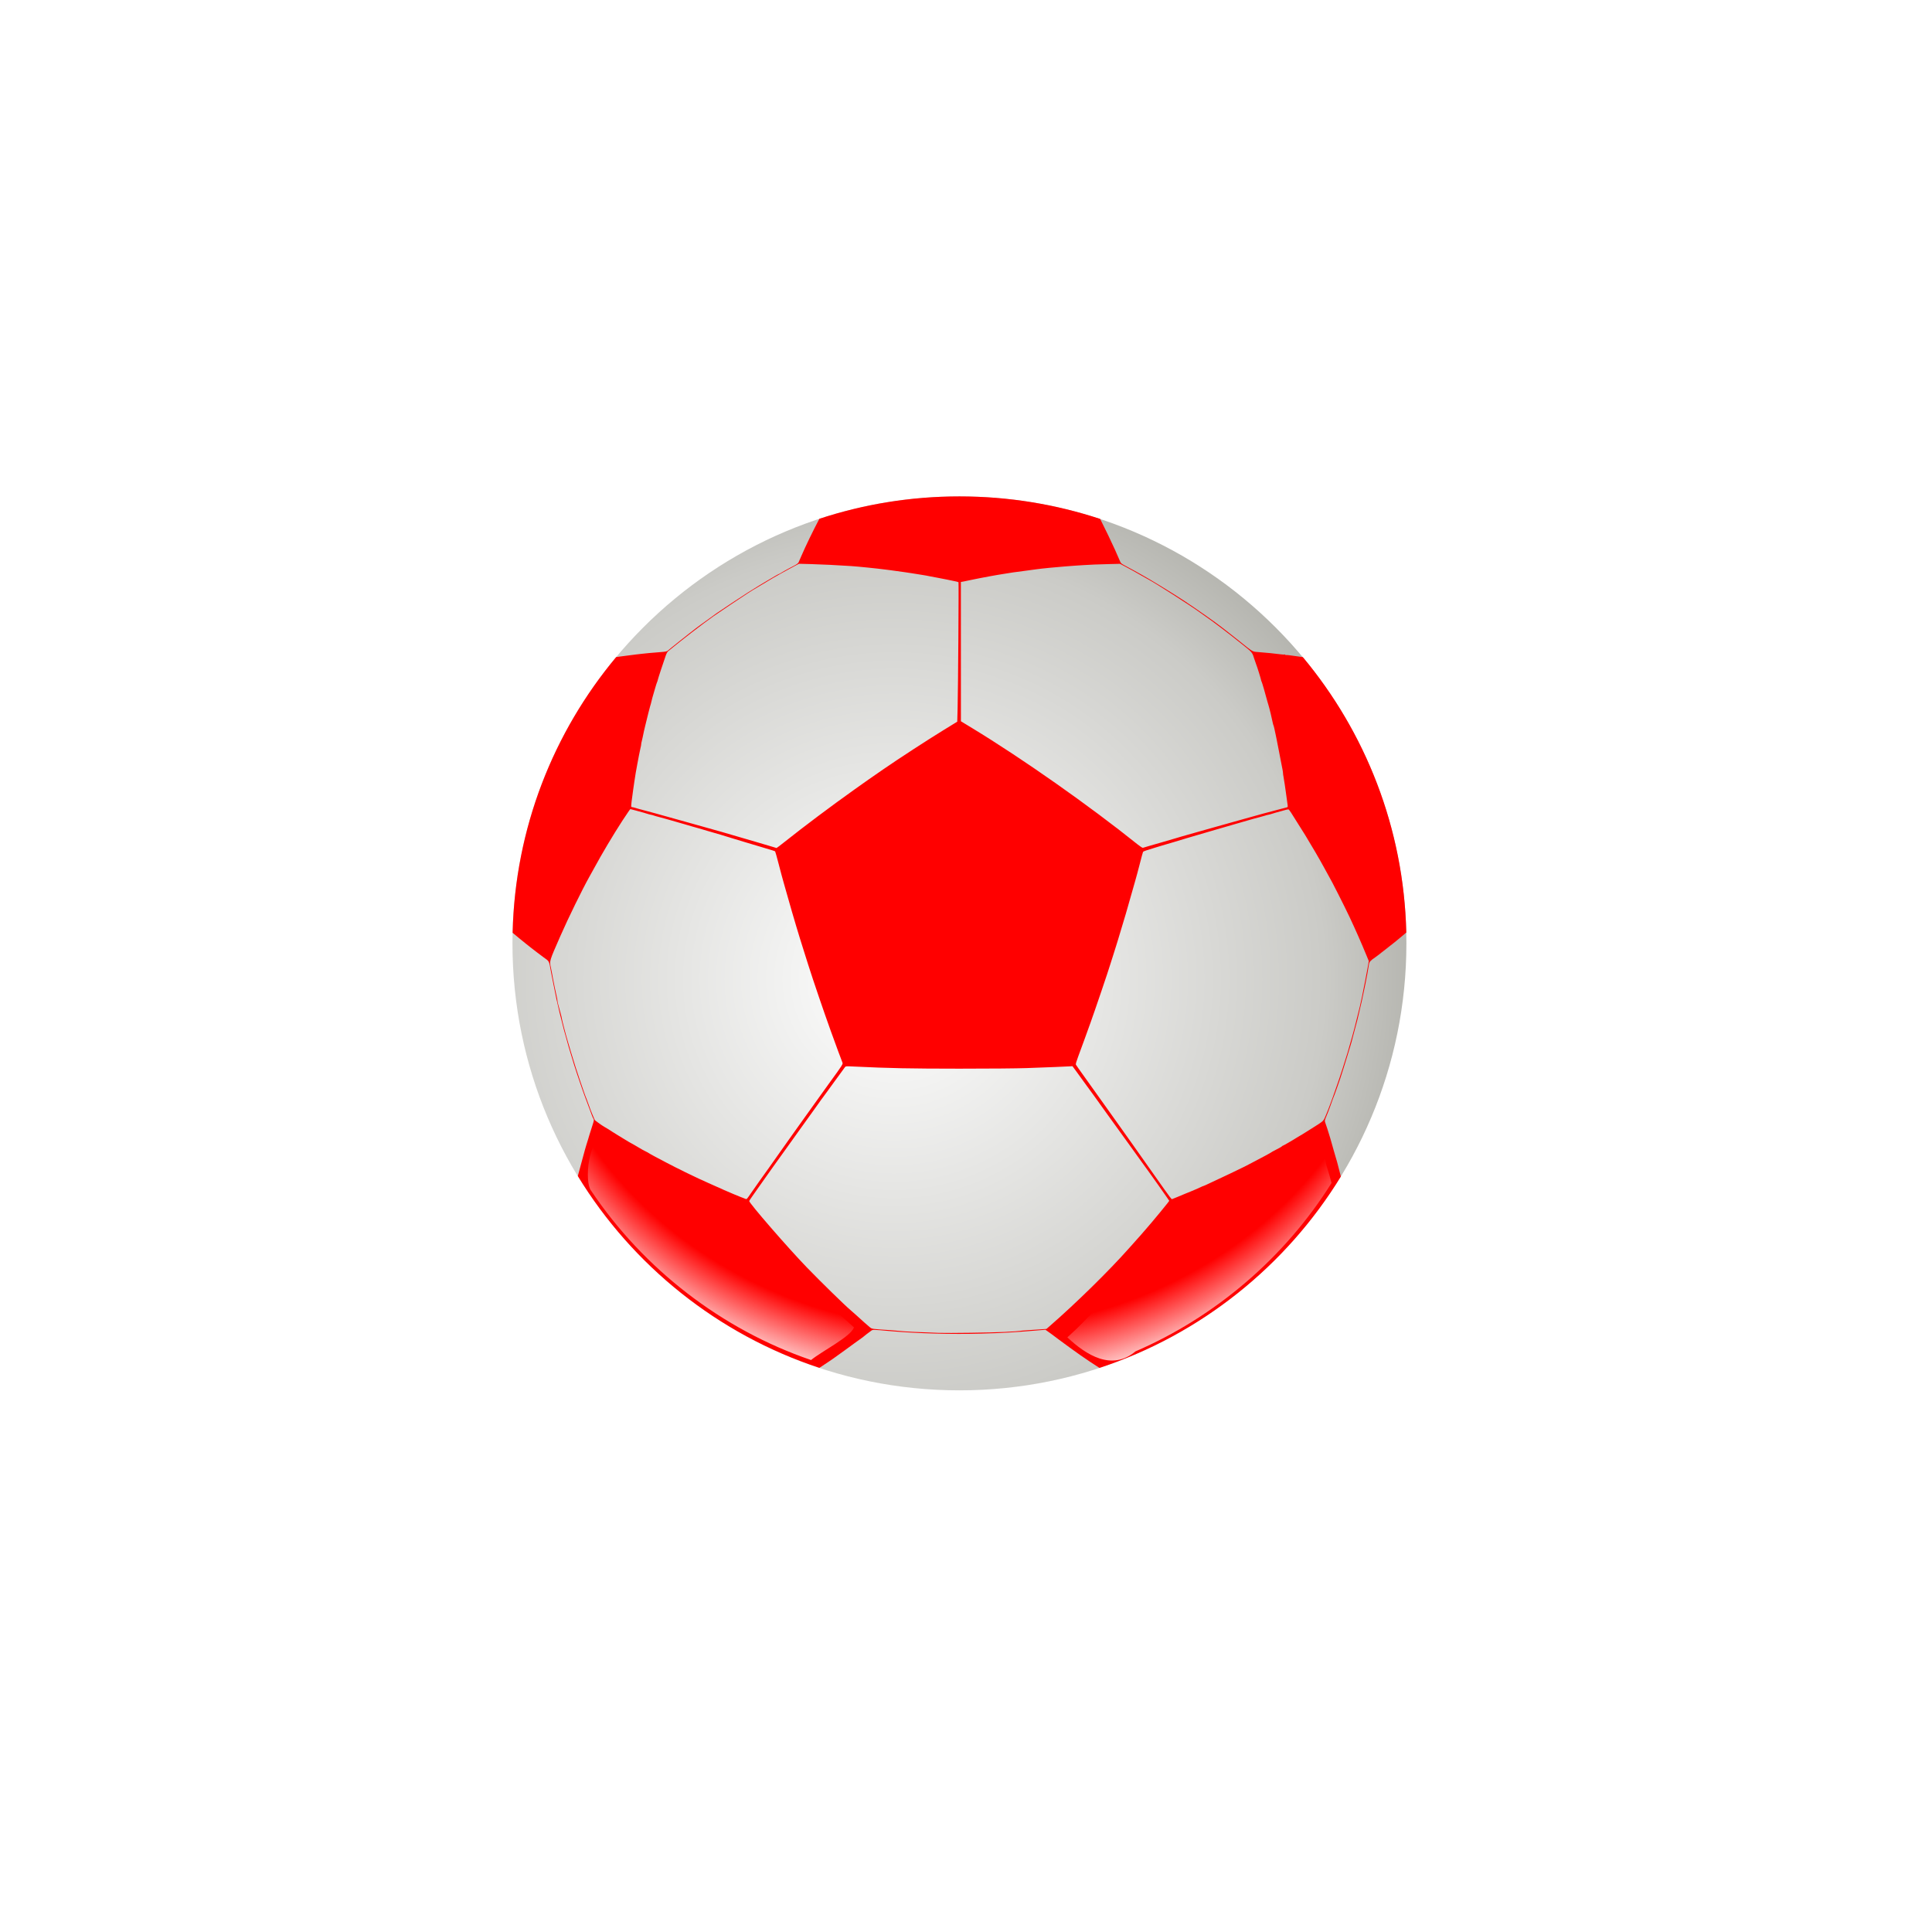
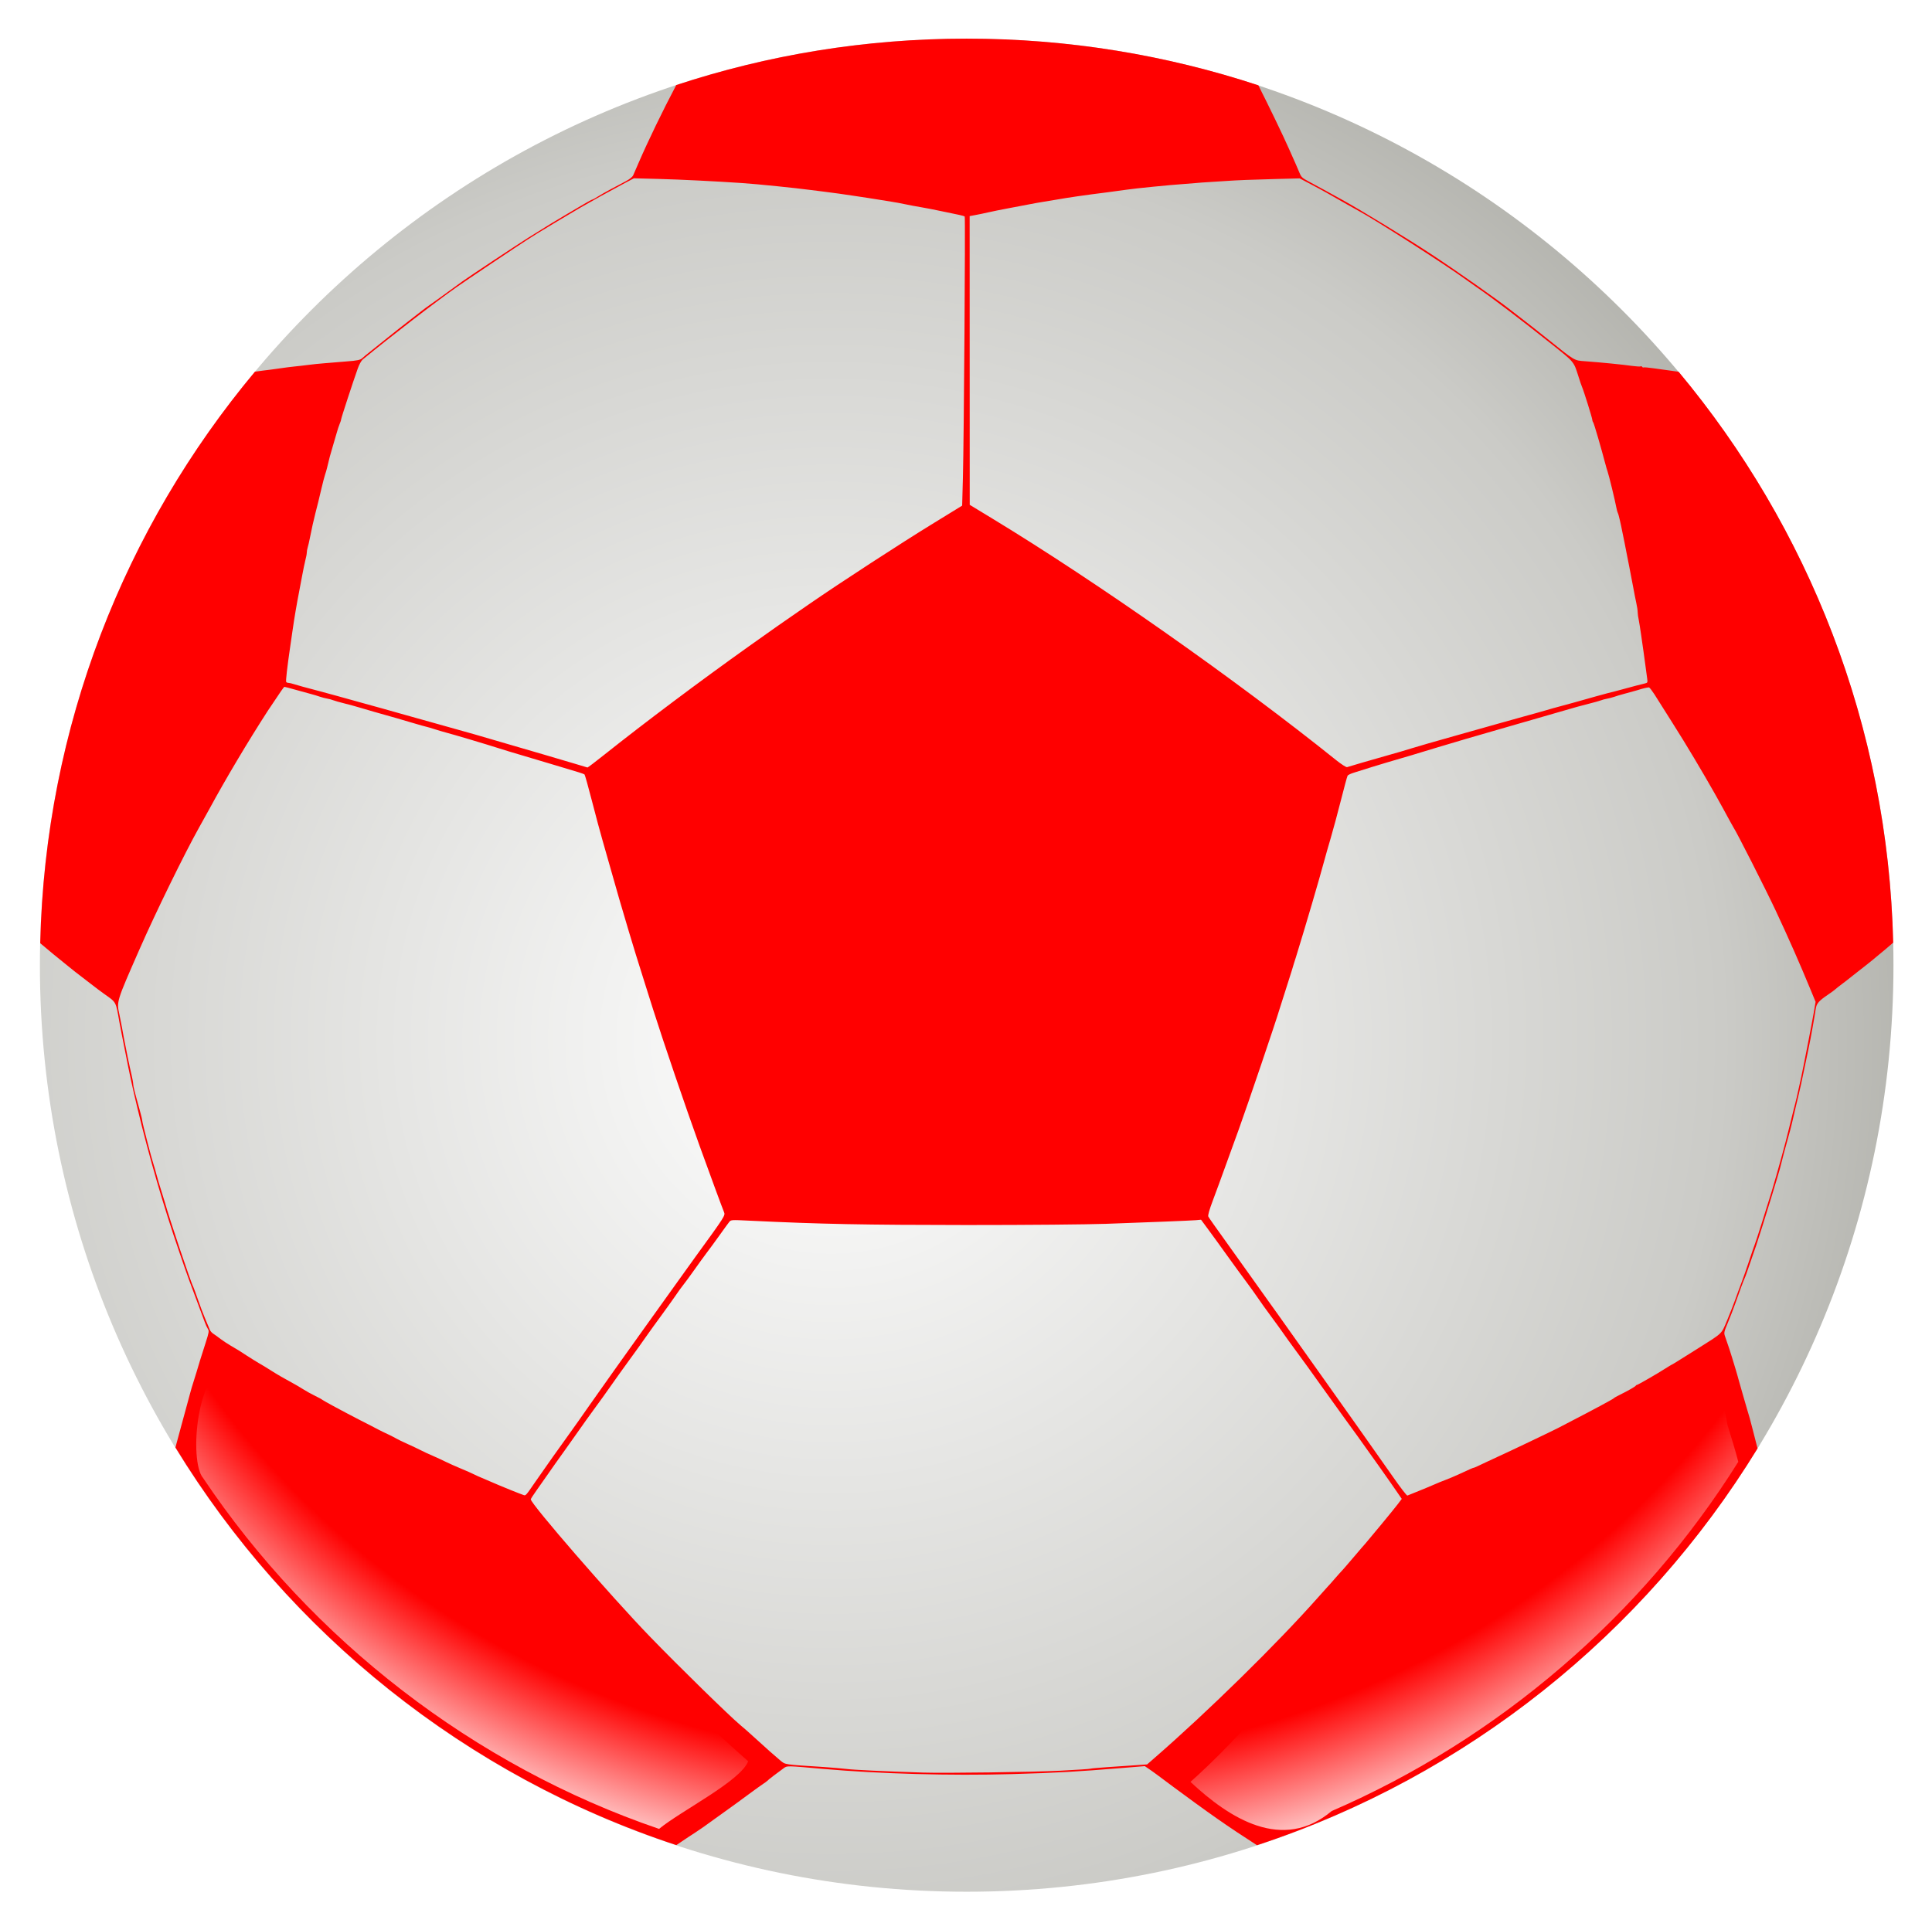
- <svg xmlns="http://www.w3.org/2000/svg" version="1.1" id="Layer_1" x="0px" y="0px" width="100px" height="100px" viewBox="0 0 100 100" enable-background="new 0 0 100 100" xml:space="preserve">
-   <radialGradient id="SVGID_1_" cx="994.209" cy="-6207.373" r="832.591" gradientTransform="matrix(0.0535 0 0 -0.0535 -6.9096 -281.419)" gradientUnits="userSpaceOnUse">
+ <svg xmlns="http://www.w3.org/2000/svg" version="1.1" id="Layer_1" x="0px" y="0px" width="48.228px" height="48px" viewBox="25.529 24.729 48.228 48" enable-background="new 25.529 24.729 48.228 48" xml:space="preserve">
+   <radialGradient id="SVGID_1_" cx="5770.412" cy="12765.81" r="832.591" gradientTransform="matrix(0.0535 0 0 0.0535 -262.4366 -632.2955)" gradientUnits="userSpaceOnUse">
    <stop offset="0" style="stop-color:#FFFFFF" />
    <stop offset="0.5" style="stop-color:#CBCBC7" />
    <stop offset="0.624" style="stop-color:#B1B1AB" />
    <stop offset="1" style="stop-color:#979890" />
  </radialGradient>
-   <path fill="url(#SVGID_1_)" d="M72.795,48.829c0,12.776-10.357,23.135-23.135,23.135S26.525,61.605,26.525,48.829  c0-12.777,10.358-23.135,23.135-23.135S72.795,36.052,72.795,48.829z" />
-   <path fill="#FF0000" d="M49.66,25.694c-2.533,0-4.969,0.407-7.25,1.159c-0.339,0.643-0.701,1.389-0.945,1.954  c-0.051,0.118-0.107,0.249-0.126,0.29c-0.023,0.052-0.083,0.101-0.194,0.16c-0.088,0.047-0.253,0.135-0.367,0.195  s-0.26,0.144-0.326,0.185c-0.065,0.042-0.128,0.076-0.139,0.076s-0.102,0.049-0.203,0.109c-0.101,0.061-0.296,0.175-0.435,0.256  c-0.231,0.134-0.472,0.282-0.964,0.59c-0.249,0.155-1.44,0.945-1.637,1.085c-0.087,0.062-0.28,0.202-0.428,0.311  c-0.148,0.109-0.321,0.232-0.383,0.275c-0.063,0.042-0.171,0.123-0.241,0.179c-0.07,0.056-0.217,0.17-0.325,0.253  s-0.329,0.257-0.49,0.387c-0.16,0.129-0.359,0.288-0.441,0.353c-0.082,0.064-0.169,0.136-0.193,0.16  c-0.049,0.047-0.12,0.062-0.4,0.083c-0.104,0.008-0.234,0.019-0.29,0.024c-0.056,0.005-0.18,0.016-0.277,0.023  c-0.097,0.007-0.267,0.024-0.378,0.039s-0.267,0.032-0.347,0.04c-0.08,0.007-0.261,0.031-0.403,0.052  c-0.142,0.021-0.314,0.043-0.383,0.05c-0.03,0.003-0.107,0.014-0.202,0.028c-3.242,3.884-5.234,8.846-5.36,14.27  c0.129,0.11,0.25,0.211,0.323,0.27c0.061,0.049,0.221,0.179,0.357,0.29c0.136,0.11,0.271,0.218,0.302,0.239  c0.03,0.021,0.147,0.111,0.261,0.201c0.114,0.09,0.277,0.212,0.362,0.272c0.297,0.209,0.282,0.182,0.369,0.685  c0.016,0.09,0.044,0.237,0.063,0.328c0.019,0.09,0.052,0.26,0.075,0.377c0.13,0.664,0.176,0.875,0.319,1.474  c0.274,1.151,0.648,2.438,1.037,3.563c0.055,0.159,0.117,0.341,0.138,0.402c0.04,0.12,0.135,0.381,0.338,0.92  c0.068,0.18,0.142,0.379,0.164,0.441c0.022,0.062,0.057,0.138,0.077,0.168c0.033,0.052,0.028,0.084-0.054,0.341  c-0.144,0.45-0.159,0.497-0.229,0.737c-0.037,0.125-0.078,0.255-0.09,0.289c-0.013,0.035-0.044,0.143-0.07,0.24  c-0.026,0.097-0.078,0.289-0.116,0.428s-0.079,0.285-0.089,0.327c-0.011,0.042-0.044,0.167-0.075,0.277  c-0.031,0.11-0.062,0.224-0.068,0.252c-0.006,0.026-0.014,0.057-0.018,0.071c2.833,4.636,7.253,8.196,12.503,9.928  c0.007-0.004,0.011-0.007,0.018-0.012c0.198-0.133,0.404-0.27,0.458-0.304c0.104-0.067,0.283-0.192,0.495-0.347  c0.071-0.052,0.225-0.162,0.34-0.244c0.116-0.082,0.34-0.246,0.5-0.365c0.159-0.118,0.323-0.236,0.365-0.262  c0.042-0.027,0.082-0.057,0.089-0.066c0.014-0.02,0.296-0.236,0.419-0.323c0.087-0.061,0.065-0.061,0.991,0.021  c1.404,0.123,3.168,0.172,4.703,0.129c1.124-0.031,1.641-0.061,2.74-0.152l0.578-0.047l0.088,0.06  c0.109,0.073,0.261,0.186,0.633,0.466c0.259,0.193,0.809,0.594,1.092,0.791c0.283,0.199,0.686,0.466,0.986,0.658  c5.244-1.728,9.661-5.281,12.496-9.908c-0.064-0.252-0.176-0.685-0.194-0.748c-0.013-0.041-0.04-0.138-0.063-0.214  s-0.074-0.257-0.117-0.403c-0.042-0.145-0.087-0.304-0.099-0.352c-0.012-0.049-0.047-0.168-0.076-0.266  c-0.031-0.096-0.07-0.227-0.089-0.289c-0.029-0.102-0.081-0.26-0.175-0.531c-0.029-0.084-0.023-0.107,0.068-0.327  c0.055-0.13,0.139-0.345,0.185-0.477c0.117-0.333,0.21-0.583,0.238-0.642c0.014-0.028,0.075-0.198,0.136-0.379  c0.063-0.18,0.131-0.378,0.152-0.439c0.049-0.141,0.254-0.792,0.377-1.197c0.05-0.166,0.12-0.398,0.156-0.516  c0.037-0.118,0.081-0.277,0.098-0.354c0.018-0.076,0.078-0.308,0.137-0.516c0.059-0.207,0.115-0.422,0.127-0.479  c0.012-0.055,0.061-0.266,0.109-0.466c0.088-0.36,0.152-0.651,0.232-1.046c0.023-0.11,0.057-0.274,0.076-0.365  c0.047-0.215,0.153-0.811,0.174-0.966c0.02-0.137,0.074-0.201,0.315-0.363c0.076-0.051,0.156-0.11,0.178-0.131  s0.093-0.078,0.159-0.126c0.066-0.049,0.173-0.131,0.237-0.184c0.065-0.052,0.13-0.104,0.144-0.114  c0.104-0.078,0.42-0.33,0.493-0.394c0.05-0.042,0.146-0.122,0.214-0.178c0.055-0.046,0.133-0.113,0.195-0.167  c-0.129-5.417-2.119-10.374-5.356-14.254c-0.019-0.003-0.039-0.006-0.054-0.008c-0.042-0.007-0.133-0.019-0.202-0.028  s-0.231-0.031-0.362-0.05s-0.246-0.029-0.257-0.023c-0.011,0.007-0.026,0-0.036-0.014c-0.008-0.014-0.025-0.02-0.039-0.012  c-0.013,0.008-0.105,0.003-0.206-0.011c-0.249-0.035-0.771-0.087-1.177-0.117c-0.282-0.021-0.241,0.004-0.965-0.578  c-0.172-0.138-0.423-0.337-0.558-0.44c-0.136-0.104-0.288-0.223-0.341-0.265c-0.307-0.244-1.348-0.976-1.959-1.378  c-0.626-0.412-1.768-1.109-2.235-1.366c-0.069-0.039-0.245-0.136-0.39-0.216c-0.146-0.081-0.348-0.19-0.45-0.244  c-0.167-0.089-0.189-0.11-0.235-0.223c-0.059-0.141-0.093-0.218-0.259-0.59c-0.155-0.349-0.507-1.078-0.765-1.59  C54.654,26.105,52.205,25.694,49.66,25.694L49.66,25.694z M41.353,29.181l0.622,0.016c0.54,0.014,1.418,0.058,2.083,0.103  c0.373,0.025,1.344,0.124,1.725,0.175c0.048,0.006,0.185,0.023,0.302,0.038c0.256,0.032,0.503,0.066,0.743,0.103  c0.097,0.015,0.25,0.038,0.34,0.051c0.09,0.013,0.226,0.034,0.302,0.048s0.213,0.036,0.304,0.049  c0.091,0.014,0.25,0.042,0.353,0.065c0.103,0.022,0.283,0.056,0.4,0.075c0.118,0.02,0.35,0.065,0.517,0.101  c0.166,0.036,0.358,0.076,0.427,0.089c0.069,0.014,0.132,0.033,0.14,0.042c0.019,0.023-0.02,5.563-0.045,6.515l-0.019,0.703  l-0.164,0.101c-0.09,0.056-0.334,0.205-0.542,0.333c-0.82,0.502-2.33,1.485-3.107,2.021c-0.682,0.47-0.923,0.639-1.501,1.051  c-1.241,0.884-2.596,1.9-3.619,2.714c-0.222,0.177-0.411,0.32-0.42,0.319c-0.009-0.001-0.164-0.048-0.344-0.103  s-0.52-0.155-0.755-0.223s-0.598-0.174-0.806-0.235c-0.668-0.198-1.196-0.349-1.688-0.484c-0.244-0.067-0.495-0.137-0.932-0.261  c-0.552-0.156-0.637-0.18-1.096-0.306c-0.256-0.07-0.54-0.149-0.629-0.175c-0.09-0.025-0.277-0.077-0.416-0.113  c-0.466-0.123-0.528-0.14-0.646-0.177c-0.064-0.021-0.134-0.037-0.156-0.037s-0.045-0.01-0.053-0.022  c-0.014-0.022,0.027-0.383,0.099-0.872c0.022-0.152,0.05-0.345,0.062-0.428c0.036-0.259,0.104-0.659,0.16-0.944  c0.021-0.104,0.058-0.297,0.081-0.428c0.024-0.131,0.059-0.298,0.077-0.369c0.019-0.071,0.035-0.156,0.035-0.188  c0-0.031,0.011-0.092,0.024-0.134c0.013-0.042,0.037-0.145,0.053-0.229c0.044-0.226,0.096-0.46,0.14-0.629  c0.059-0.226,0.077-0.302,0.148-0.604c0.036-0.152,0.077-0.311,0.092-0.353c0.015-0.042,0.037-0.115,0.048-0.164  c0.061-0.257,0.081-0.332,0.137-0.517c0.033-0.111,0.08-0.27,0.103-0.353s0.057-0.188,0.077-0.234  c0.02-0.045,0.036-0.096,0.036-0.112c0-0.03,0.294-0.929,0.414-1.266c0.035-0.1,0.089-0.198,0.124-0.227  c0.724-0.594,1.785-1.413,2.346-1.809c0.227-0.16,1.569-1.06,1.763-1.182c0.069-0.043,0.182-0.114,0.251-0.159  c0.1-0.064,0.845-0.509,1.083-0.648c0.291-0.168,0.682-0.385,1.104-0.61L41.353,29.181L41.353,29.181z M57.972,29.183l0.271,0.143  c0.258,0.135,0.506,0.273,0.9,0.5c0.098,0.056,0.223,0.125,0.277,0.155c0.41,0.217,2.187,1.354,2.707,1.733  c0.09,0.065,0.209,0.15,0.265,0.188c0.349,0.236,1.118,0.82,1.854,1.408c0.596,0.476,0.564,0.438,0.691,0.839  c0.033,0.104,0.07,0.212,0.083,0.239c0.04,0.09,0.255,0.779,0.255,0.819c0,0.021,0.01,0.05,0.021,0.063  c0.02,0.02,0.205,0.657,0.309,1.057c0.014,0.055,0.037,0.135,0.052,0.176c0.038,0.113,0.183,0.709,0.22,0.907  c0.01,0.056,0.027,0.114,0.036,0.129c0.016,0.025,0.071,0.258,0.118,0.5c0.012,0.056,0.033,0.163,0.049,0.239  s0.038,0.189,0.049,0.252c0.012,0.063,0.044,0.227,0.072,0.365s0.07,0.359,0.094,0.491c0.024,0.131,0.059,0.309,0.078,0.395  s0.035,0.191,0.035,0.233s0.012,0.125,0.025,0.184c0.013,0.059,0.042,0.238,0.064,0.397c0.021,0.159,0.05,0.357,0.063,0.44  c0.023,0.167,0.065,0.471,0.087,0.635c0.013,0.1,0.009,0.107-0.056,0.123c-0.12,0.028-0.314,0.079-0.516,0.135  c-0.107,0.03-0.215,0.059-0.24,0.064c-0.056,0.012-0.289,0.073-0.465,0.123c-0.484,0.137-0.688,0.194-0.877,0.244  c-0.117,0.031-0.281,0.076-0.365,0.102c-0.082,0.025-0.344,0.098-0.578,0.162c-0.236,0.064-0.52,0.144-0.63,0.176  c-0.11,0.032-0.593,0.168-1.07,0.302c-0.478,0.134-0.972,0.276-1.096,0.316c-0.125,0.04-0.368,0.111-0.542,0.159  c-0.173,0.048-0.473,0.134-0.667,0.191s-0.37,0.11-0.39,0.116c-0.021,0.006-0.141-0.071-0.266-0.171  c-2.504-2.01-5.968-4.445-8.581-6.032l-0.571-0.347l-0.001-3.605l-0.001-3.604l0.145-0.027c0.08-0.015,0.225-0.044,0.321-0.067  c0.097-0.022,0.323-0.068,0.504-0.102c0.181-0.033,0.418-0.078,0.528-0.1c0.111-0.022,0.27-0.05,0.354-0.063  c0.082-0.013,0.219-0.035,0.302-0.05c0.329-0.058,0.701-0.112,1.297-0.187c0.173-0.022,0.389-0.052,0.479-0.065  c0.193-0.03,1.109-0.12,1.397-0.139c0.111-0.007,0.253-0.019,0.315-0.025c0.062-0.007,0.216-0.018,0.34-0.025  c0.124-0.007,0.3-0.019,0.39-0.025c0.288-0.021,0.703-0.037,1.291-0.052L57.972,29.183L57.972,29.183z M32.63,41.879  c0.01,0,0.143,0.035,0.295,0.078s0.322,0.09,0.378,0.104c0.055,0.014,0.149,0.042,0.208,0.063c0.059,0.02,0.143,0.042,0.187,0.049  s0.108,0.024,0.144,0.039c0.036,0.014,0.167,0.052,0.292,0.083c0.125,0.031,0.283,0.074,0.353,0.096  c0.104,0.033,0.573,0.167,0.944,0.271c0.048,0.013,0.224,0.065,0.391,0.115c0.166,0.049,0.324,0.094,0.351,0.099  c0.026,0.005,0.117,0.032,0.201,0.059c0.084,0.027,0.215,0.066,0.291,0.086c0.183,0.047,1.036,0.302,1.322,0.394  c0.125,0.04,0.402,0.125,0.617,0.187c0.214,0.063,0.583,0.172,0.818,0.244c0.236,0.072,0.485,0.147,0.554,0.167  s0.135,0.046,0.145,0.055c0.01,0.009,0.093,0.305,0.184,0.658c0.091,0.353,0.21,0.8,0.267,0.994s0.133,0.466,0.172,0.604  c0.115,0.415,0.375,1.313,0.482,1.662c0.055,0.18,0.134,0.441,0.176,0.58c0.042,0.138,0.146,0.467,0.229,0.73  s0.174,0.552,0.203,0.643c0.266,0.839,0.807,2.425,1.163,3.413c0.279,0.771,0.562,1.539,0.605,1.64  c0.036,0.085,0.03,0.096-0.703,1.104c-0.09,0.125-0.282,0.392-0.425,0.592c-0.415,0.582-0.64,0.896-0.885,1.236  c-0.126,0.176-0.288,0.402-0.36,0.504c-0.072,0.103-0.246,0.346-0.384,0.539c-0.139,0.194-0.407,0.574-0.597,0.844  c-0.189,0.271-0.393,0.56-0.454,0.643c-0.22,0.302-0.724,1.014-0.909,1.284c-0.223,0.326-0.233,0.339-0.283,0.321  c-0.078-0.026-0.535-0.209-0.612-0.244c-0.044-0.02-0.194-0.084-0.332-0.142c-0.139-0.058-0.28-0.12-0.315-0.14  c-0.035-0.019-0.171-0.078-0.302-0.133c-0.132-0.055-0.307-0.133-0.39-0.174c-0.083-0.042-0.225-0.106-0.315-0.145  c-0.09-0.037-0.226-0.1-0.302-0.139s-0.229-0.112-0.34-0.162s-0.23-0.107-0.265-0.128c-0.035-0.021-0.125-0.067-0.202-0.103  s-0.195-0.093-0.264-0.129c-0.069-0.037-0.273-0.143-0.454-0.234c-0.424-0.219-0.896-0.473-0.934-0.505  c-0.017-0.014-0.101-0.059-0.187-0.101c-0.087-0.042-0.218-0.115-0.292-0.162s-0.188-0.115-0.255-0.15  c-0.21-0.113-0.393-0.219-0.561-0.326c-0.09-0.059-0.221-0.137-0.29-0.177c-0.069-0.04-0.206-0.124-0.302-0.188  c-0.199-0.13-0.204-0.134-0.407-0.252c-0.081-0.047-0.192-0.121-0.248-0.164c-0.056-0.044-0.132-0.099-0.171-0.124  c-0.039-0.024-0.081-0.069-0.093-0.1c-0.013-0.031-0.064-0.151-0.114-0.27c-0.05-0.117-0.135-0.341-0.188-0.496  c-0.054-0.156-0.105-0.295-0.114-0.311c-0.052-0.084-0.603-1.722-0.707-2.102c-0.019-0.068-0.063-0.21-0.097-0.314  s-0.084-0.275-0.112-0.379c-0.027-0.104-0.062-0.223-0.076-0.264c-0.046-0.133-0.28-1.035-0.28-1.08  c0-0.024-0.028-0.143-0.062-0.264c-0.125-0.447-0.165-0.605-0.165-0.658c0-0.031-0.017-0.125-0.037-0.211  c-0.053-0.223-0.151-0.697-0.202-0.974c-0.006-0.034-0.024-0.136-0.041-0.227c-0.017-0.09-0.045-0.235-0.064-0.323  c-0.072-0.331-0.078-0.31,0.501-1.629c0.403-0.919,1.122-2.387,1.483-3.033c0.098-0.175,0.218-0.391,0.267-0.481  c0.389-0.72,0.972-1.699,1.454-2.443C32.549,41.976,32.614,41.879,32.63,41.879L32.63,41.879z M66.684,41.893  c0.006,0,0.01,0.001,0.012,0.002c0.016,0.007,0.074,0.083,0.129,0.168c0.281,0.443,0.651,1.029,0.732,1.163  c0.345,0.563,0.76,1.277,0.975,1.675c0.139,0.256,0.26,0.477,0.27,0.491c0.064,0.087,0.803,1.544,1.047,2.065  c0.332,0.708,0.612,1.343,0.887,2.013l0.113,0.274l-0.043,0.255c-0.037,0.222-0.248,1.306-0.316,1.627  c-0.092,0.426-0.137,0.618-0.188,0.806c-0.031,0.117-0.082,0.322-0.113,0.453c-0.086,0.366-0.296,1.127-0.439,1.6  c-0.152,0.496-0.395,1.258-0.422,1.322c-0.015,0.035-0.074,0.21-0.135,0.391c-0.059,0.18-0.148,0.435-0.198,0.566  c-0.05,0.131-0.12,0.321-0.155,0.422c-0.035,0.1-0.125,0.326-0.197,0.501c-0.154,0.365-0.094,0.308-0.742,0.718  c-0.584,0.367-0.59,0.371-0.633,0.391c-0.021,0.01-0.094,0.053-0.164,0.098c-0.182,0.119-0.695,0.414-0.718,0.414  c-0.011,0-0.024,0.01-0.028,0.02c-0.01,0.021-0.189,0.123-0.399,0.227c-0.076,0.037-0.144,0.076-0.151,0.085  c-0.014,0.019-0.523,0.294-1.007,0.544c-0.173,0.09-0.343,0.179-0.378,0.197c-0.089,0.049-1.353,0.652-1.448,0.691  c-0.027,0.012-0.183,0.084-0.344,0.161s-0.302,0.142-0.312,0.142c-0.018,0-0.08,0.026-0.383,0.167  c-0.102,0.047-0.248,0.108-0.328,0.138s-0.205,0.08-0.28,0.114c-0.074,0.033-0.25,0.106-0.39,0.163  c-0.141,0.056-0.268,0.107-0.281,0.113c-0.015,0.006-0.18-0.208-0.366-0.475c-0.472-0.674-1.241-1.763-1.722-2.438  c-0.223-0.312-0.592-0.831-0.82-1.153s-0.483-0.68-0.565-0.793s-0.27-0.376-0.417-0.584s-0.446-0.626-0.664-0.93  c-0.218-0.303-0.405-0.569-0.416-0.592c-0.014-0.026,0.024-0.163,0.115-0.405c0.075-0.2,0.215-0.581,0.31-0.844  s0.248-0.688,0.341-0.944c0.23-0.64,0.912-2.649,1.015-2.997c0.015-0.048,0.079-0.252,0.144-0.453  c0.064-0.201,0.138-0.433,0.163-0.517c0.024-0.083,0.069-0.225,0.097-0.314c0.255-0.828,0.58-1.935,0.71-2.418  c0.024-0.09,0.095-0.339,0.158-0.554c0.063-0.214,0.179-0.645,0.258-0.957c0.079-0.312,0.153-0.583,0.164-0.604  s0.086-0.056,0.167-0.08c0.08-0.024,0.277-0.086,0.437-0.137c0.159-0.05,0.323-0.1,0.365-0.111c0.115-0.03,1.083-0.319,1.297-0.387  c0.187-0.059,1.133-0.336,1.574-0.461c0.124-0.035,0.294-0.084,0.378-0.109c0.083-0.025,0.258-0.076,0.391-0.113  c0.131-0.038,0.392-0.112,0.578-0.167c0.582-0.168,0.607-0.176,0.842-0.235c0.127-0.032,0.259-0.069,0.295-0.083  c0.035-0.014,0.1-0.032,0.144-0.039s0.128-0.029,0.188-0.049c0.06-0.021,0.152-0.049,0.208-0.063  c0.055-0.014,0.224-0.061,0.373-0.103C66.524,41.922,66.645,41.895,66.684,41.893z M55.51,55.184l0.18,0.244  c0.1,0.134,0.316,0.434,0.482,0.665s0.377,0.52,0.467,0.64c0.09,0.121,0.219,0.299,0.284,0.396c0.065,0.097,0.216,0.307,0.334,0.466  s0.257,0.352,0.308,0.427c0.052,0.076,0.195,0.275,0.32,0.443s0.419,0.576,0.654,0.906c0.236,0.33,0.496,0.693,0.58,0.807  c0.082,0.114,0.219,0.301,0.302,0.416c0.233,0.322,0.854,1.199,0.984,1.391l0.116,0.17l-0.102,0.135  c-0.09,0.119-0.662,0.813-0.801,0.973c-0.03,0.034-0.172,0.199-0.313,0.365s-0.265,0.308-0.272,0.314  c-0.009,0.007-0.09,0.098-0.18,0.201s-0.17,0.195-0.178,0.201c-0.008,0.008-0.119,0.133-0.248,0.277  c-1.021,1.152-2.736,2.836-4.09,4.014l-0.172,0.15l-0.281,0.02c-0.154,0.011-0.467,0.032-0.694,0.047  c-0.227,0.016-0.421,0.032-0.433,0.039c-0.012,0.008-0.354,0.03-0.759,0.051c-0.694,0.035-2.895,0.064-3.42,0.047  c-1.007-0.033-1.733-0.068-1.914-0.09c-0.118-0.014-0.373-0.035-0.567-0.049c-1.004-0.065-0.959-0.059-1.082-0.159  c-0.121-0.099-0.362-0.313-0.681-0.605c-0.111-0.101-0.253-0.226-0.315-0.278c-0.271-0.224-1.551-1.476-2.267-2.217  c-0.968-1.001-2.972-3.311-2.972-3.426c0-0.013,0.061-0.108,0.136-0.213c0.074-0.104,0.202-0.285,0.282-0.402  s0.277-0.396,0.436-0.617s0.331-0.465,0.383-0.541s0.203-0.286,0.335-0.467c0.132-0.18,0.328-0.451,0.434-0.604  s0.307-0.434,0.447-0.625s0.327-0.453,0.417-0.582c0.09-0.129,0.266-0.373,0.39-0.542c0.125-0.17,0.282-0.39,0.35-0.489  c0.067-0.1,0.159-0.225,0.203-0.281c0.044-0.055,0.165-0.219,0.267-0.365c0.102-0.145,0.238-0.332,0.301-0.415  s0.208-0.281,0.322-0.44c0.113-0.16,0.226-0.314,0.25-0.344c0.044-0.054,0.052-0.055,0.499-0.033  c1.795,0.087,2.877,0.108,5.427,0.109c1.58,0,2.969-0.012,3.475-0.03c1.096-0.039,2.098-0.079,2.251-0.091L55.51,55.184  L55.51,55.184z" />
-   <radialGradient id="SVGID_2_" cx="3937.109" cy="-11594.492" r="781.854" gradientTransform="matrix(0.0342 0 0 -0.0309 -84.8024 -309.9402)" gradientUnits="userSpaceOnUse">
+   <path fill="url(#SVGID_1_)" d="M72.795,48.829c0,12.776-10.357,23.135-23.135,23.135c-12.778,0-23.135-10.358-23.135-23.135  c0-12.777,10.358-23.135,23.135-23.135S72.795,36.052,72.795,48.829z" />
+   <path fill="#FF0000" d="M49.66,25.694c-2.533,0-4.969,0.407-7.25,1.159c-0.339,0.643-0.701,1.389-0.945,1.954  c-0.051,0.118-0.107,0.249-0.126,0.29c-0.023,0.052-0.083,0.101-0.194,0.16c-0.088,0.047-0.253,0.135-0.367,0.195  c-0.114,0.06-0.26,0.144-0.326,0.185c-0.065,0.042-0.128,0.076-0.139,0.076s-0.102,0.049-0.203,0.109  c-0.101,0.061-0.296,0.175-0.435,0.256c-0.231,0.134-0.472,0.282-0.964,0.59c-0.249,0.155-1.44,0.945-1.637,1.085  c-0.087,0.062-0.28,0.202-0.428,0.311s-0.321,0.232-0.383,0.275c-0.063,0.042-0.171,0.123-0.241,0.179s-0.217,0.17-0.325,0.253  c-0.108,0.083-0.329,0.257-0.49,0.387c-0.16,0.129-0.359,0.288-0.441,0.353c-0.082,0.064-0.169,0.136-0.193,0.16  c-0.049,0.047-0.12,0.062-0.4,0.083c-0.104,0.008-0.234,0.019-0.29,0.024c-0.056,0.005-0.18,0.016-0.277,0.023  c-0.097,0.007-0.267,0.024-0.378,0.039c-0.111,0.015-0.267,0.032-0.347,0.04c-0.08,0.007-0.261,0.031-0.403,0.052  s-0.314,0.043-0.383,0.05c-0.03,0.003-0.107,0.014-0.202,0.028c-3.242,3.884-5.234,8.846-5.36,14.27  c0.129,0.11,0.25,0.211,0.323,0.27c0.061,0.049,0.221,0.179,0.357,0.29c0.136,0.11,0.271,0.218,0.302,0.239  c0.03,0.021,0.147,0.111,0.261,0.201c0.114,0.09,0.277,0.212,0.362,0.272c0.297,0.209,0.282,0.182,0.369,0.685  c0.016,0.09,0.044,0.237,0.063,0.328c0.019,0.09,0.052,0.261,0.075,0.377c0.13,0.664,0.176,0.875,0.319,1.475  c0.274,1.15,0.648,2.438,1.037,3.563c0.055,0.16,0.117,0.342,0.138,0.402c0.04,0.12,0.135,0.381,0.338,0.92  c0.068,0.18,0.142,0.379,0.164,0.441s0.057,0.138,0.077,0.168c0.033,0.052,0.028,0.084-0.054,0.341  c-0.144,0.45-0.159,0.497-0.229,0.737c-0.037,0.125-0.078,0.255-0.09,0.289c-0.013,0.035-0.044,0.143-0.07,0.24  c-0.026,0.097-0.078,0.289-0.116,0.428c-0.038,0.139-0.079,0.285-0.089,0.326c-0.011,0.043-0.044,0.168-0.075,0.277  c-0.031,0.11-0.062,0.225-0.068,0.252c-0.006,0.026-0.014,0.057-0.018,0.071c2.833,4.636,7.253,8.196,12.503,9.928  c0.007-0.004,0.011-0.007,0.018-0.012c0.198-0.134,0.404-0.271,0.458-0.304c0.104-0.067,0.283-0.192,0.495-0.348  c0.071-0.052,0.225-0.162,0.34-0.244c0.116-0.082,0.34-0.246,0.5-0.365c0.159-0.117,0.323-0.235,0.365-0.262  s0.082-0.057,0.089-0.065c0.014-0.021,0.296-0.236,0.419-0.323c0.087-0.061,0.065-0.061,0.991,0.021  c1.404,0.123,3.168,0.172,4.703,0.129c1.124-0.031,1.642-0.062,2.739-0.152l0.578-0.047l0.088,0.061  c0.109,0.072,0.262,0.186,0.634,0.465c0.259,0.193,0.81,0.595,1.092,0.791c0.283,0.199,0.687,0.467,0.986,0.658  c5.243-1.728,9.661-5.281,12.495-9.908c-0.063-0.252-0.176-0.685-0.193-0.748c-0.014-0.041-0.04-0.138-0.063-0.213  c-0.023-0.076-0.074-0.258-0.117-0.404c-0.043-0.145-0.088-0.303-0.1-0.352s-0.047-0.168-0.076-0.266  c-0.03-0.096-0.069-0.227-0.088-0.289c-0.029-0.102-0.082-0.26-0.176-0.531c-0.029-0.084-0.023-0.107,0.068-0.326  c0.055-0.131,0.139-0.346,0.185-0.478c0.117-0.333,0.21-0.583,0.238-0.642c0.015-0.028,0.075-0.198,0.136-0.379  c0.063-0.181,0.131-0.379,0.152-0.439c0.049-0.141,0.254-0.792,0.377-1.197c0.05-0.166,0.12-0.398,0.156-0.516  c0.037-0.118,0.08-0.277,0.098-0.354c0.018-0.075,0.078-0.308,0.137-0.516c0.059-0.207,0.115-0.422,0.127-0.479  c0.012-0.055,0.062-0.266,0.109-0.466c0.088-0.36,0.152-0.651,0.232-1.046c0.022-0.109,0.057-0.273,0.076-0.365  c0.047-0.215,0.152-0.811,0.174-0.966c0.02-0.137,0.074-0.201,0.314-0.363c0.076-0.051,0.156-0.11,0.178-0.131  c0.022-0.021,0.094-0.078,0.159-0.126c0.066-0.049,0.173-0.131,0.237-0.184c0.064-0.052,0.13-0.104,0.145-0.114  c0.104-0.078,0.42-0.33,0.492-0.394c0.051-0.042,0.146-0.122,0.215-0.178c0.055-0.046,0.133-0.113,0.194-0.167  c-0.129-5.417-2.119-10.374-5.356-14.254c-0.019-0.003-0.039-0.006-0.054-0.008c-0.042-0.007-0.133-0.019-0.202-0.028  c-0.068-0.009-0.23-0.031-0.361-0.05c-0.131-0.019-0.246-0.029-0.258-0.023c-0.011,0.007-0.025,0-0.035-0.014  c-0.008-0.014-0.025-0.02-0.039-0.012s-0.105,0.003-0.207-0.011c-0.248-0.035-0.771-0.087-1.176-0.117  c-0.283-0.021-0.242,0.004-0.966-0.578c-0.172-0.138-0.423-0.337-0.558-0.44c-0.137-0.104-0.288-0.223-0.342-0.265  c-0.307-0.244-1.348-0.976-1.959-1.378c-0.625-0.412-1.768-1.109-2.234-1.366c-0.068-0.039-0.245-0.136-0.391-0.216  c-0.146-0.081-0.348-0.19-0.449-0.244c-0.167-0.089-0.189-0.11-0.235-0.223c-0.059-0.141-0.093-0.218-0.259-0.59  c-0.154-0.349-0.507-1.078-0.766-1.59C54.654,26.105,52.205,25.694,49.66,25.694L49.66,25.694z M41.353,29.181l0.622,0.016  c0.54,0.014,1.418,0.058,2.083,0.103c0.373,0.025,1.344,0.124,1.725,0.175c0.048,0.006,0.185,0.023,0.302,0.038  c0.256,0.032,0.503,0.066,0.743,0.103c0.097,0.015,0.25,0.038,0.34,0.051s0.226,0.034,0.302,0.048  c0.076,0.014,0.213,0.036,0.304,0.049c0.091,0.014,0.25,0.042,0.353,0.065c0.103,0.022,0.283,0.056,0.4,0.075  c0.118,0.02,0.35,0.065,0.517,0.101c0.166,0.036,0.358,0.076,0.427,0.089c0.069,0.014,0.132,0.033,0.14,0.042  c0.019,0.023-0.02,5.563-0.045,6.515l-0.019,0.703l-0.164,0.101c-0.09,0.056-0.334,0.205-0.542,0.333  c-0.82,0.502-2.33,1.485-3.107,2.021c-0.682,0.47-0.923,0.639-1.501,1.051c-1.241,0.884-2.596,1.9-3.619,2.714  c-0.222,0.177-0.411,0.32-0.42,0.319c-0.009-0.001-0.164-0.048-0.344-0.103c-0.18-0.055-0.52-0.155-0.755-0.223  c-0.235-0.068-0.598-0.174-0.806-0.235c-0.668-0.198-1.196-0.349-1.688-0.484c-0.244-0.067-0.495-0.137-0.932-0.261  c-0.552-0.156-0.637-0.18-1.096-0.306c-0.256-0.07-0.54-0.149-0.629-0.175c-0.09-0.025-0.277-0.077-0.416-0.113  c-0.466-0.123-0.528-0.14-0.646-0.177c-0.064-0.021-0.134-0.037-0.156-0.037s-0.045-0.01-0.053-0.022  c-0.014-0.022,0.027-0.383,0.099-0.872c0.022-0.152,0.05-0.345,0.062-0.428c0.036-0.259,0.104-0.659,0.16-0.944  c0.021-0.104,0.058-0.297,0.081-0.428c0.024-0.131,0.059-0.298,0.077-0.369c0.019-0.071,0.035-0.156,0.035-0.188  c0-0.031,0.011-0.092,0.024-0.134c0.013-0.042,0.037-0.145,0.053-0.229c0.044-0.226,0.096-0.46,0.14-0.629  c0.059-0.226,0.077-0.302,0.148-0.604c0.036-0.152,0.077-0.311,0.092-0.353s0.037-0.115,0.048-0.164  c0.061-0.257,0.081-0.332,0.137-0.517c0.033-0.111,0.08-0.27,0.103-0.353s0.057-0.188,0.077-0.234  c0.02-0.045,0.036-0.096,0.036-0.112c0-0.03,0.294-0.929,0.414-1.266c0.035-0.1,0.089-0.198,0.124-0.227  c0.724-0.594,1.785-1.413,2.346-1.809c0.227-0.16,1.569-1.06,1.763-1.182c0.069-0.043,0.182-0.114,0.251-0.159  c0.1-0.064,0.845-0.509,1.083-0.648c0.291-0.168,0.682-0.385,1.104-0.61L41.353,29.181L41.353,29.181z M57.973,29.183l0.271,0.143  c0.258,0.135,0.506,0.273,0.899,0.5c0.099,0.056,0.224,0.125,0.277,0.155c0.41,0.217,2.188,1.354,2.707,1.733  c0.09,0.065,0.209,0.15,0.266,0.188c0.349,0.236,1.117,0.82,1.854,1.408c0.596,0.476,0.564,0.438,0.691,0.839  c0.033,0.104,0.069,0.212,0.082,0.239c0.041,0.09,0.256,0.779,0.256,0.819c0,0.021,0.01,0.05,0.021,0.063  c0.021,0.02,0.205,0.657,0.31,1.057c0.014,0.055,0.037,0.135,0.052,0.176c0.038,0.113,0.183,0.709,0.22,0.907  c0.01,0.056,0.027,0.114,0.036,0.129c0.017,0.025,0.071,0.258,0.118,0.5c0.012,0.056,0.033,0.163,0.049,0.239  c0.016,0.076,0.038,0.189,0.049,0.252c0.012,0.063,0.044,0.227,0.072,0.365c0.027,0.138,0.07,0.359,0.094,0.491  c0.023,0.131,0.059,0.309,0.078,0.396c0.02,0.086,0.035,0.191,0.035,0.233s0.012,0.125,0.025,0.184  c0.012,0.059,0.041,0.238,0.063,0.397c0.021,0.159,0.05,0.357,0.063,0.44c0.022,0.167,0.064,0.471,0.086,0.635  c0.014,0.1,0.01,0.107-0.056,0.123c-0.12,0.028-0.313,0.079-0.516,0.135c-0.107,0.03-0.216,0.059-0.24,0.064  c-0.056,0.012-0.289,0.073-0.465,0.123c-0.483,0.137-0.688,0.194-0.877,0.244c-0.117,0.031-0.281,0.076-0.365,0.102  c-0.082,0.025-0.344,0.098-0.578,0.162c-0.235,0.064-0.52,0.144-0.63,0.176c-0.109,0.032-0.593,0.168-1.07,0.302  c-0.478,0.134-0.972,0.276-1.096,0.316c-0.125,0.04-0.367,0.111-0.542,0.159c-0.173,0.048-0.473,0.134-0.667,0.191  c-0.193,0.057-0.37,0.11-0.39,0.116c-0.021,0.006-0.142-0.071-0.267-0.171c-2.504-2.01-5.968-4.445-8.581-6.032l-0.571-0.347  l-0.001-3.605l-0.001-3.604l0.145-0.027c0.08-0.015,0.225-0.044,0.321-0.067c0.097-0.022,0.322-0.068,0.504-0.102  c0.182-0.033,0.418-0.078,0.527-0.1c0.111-0.022,0.271-0.05,0.354-0.063c0.082-0.013,0.22-0.035,0.302-0.05  c0.33-0.058,0.701-0.112,1.297-0.187c0.174-0.022,0.39-0.052,0.479-0.065c0.192-0.03,1.108-0.12,1.397-0.139  c0.11-0.007,0.252-0.019,0.314-0.025c0.063-0.007,0.217-0.018,0.34-0.025c0.124-0.007,0.301-0.019,0.391-0.025  c0.287-0.021,0.703-0.037,1.291-0.052L57.973,29.183L57.973,29.183z M32.63,41.879c0.01,0,0.143,0.035,0.295,0.078  c0.152,0.043,0.322,0.09,0.378,0.104c0.055,0.014,0.149,0.042,0.208,0.063c0.059,0.02,0.143,0.042,0.187,0.049  c0.044,0.007,0.108,0.024,0.144,0.039c0.036,0.014,0.167,0.052,0.292,0.083c0.125,0.031,0.283,0.074,0.353,0.096  c0.104,0.033,0.573,0.167,0.944,0.271c0.048,0.013,0.224,0.065,0.391,0.115c0.166,0.049,0.324,0.094,0.351,0.099  c0.026,0.005,0.117,0.032,0.201,0.059s0.215,0.066,0.291,0.086c0.183,0.047,1.036,0.302,1.322,0.394  c0.125,0.04,0.402,0.125,0.617,0.187c0.214,0.063,0.583,0.172,0.818,0.244c0.236,0.072,0.485,0.147,0.554,0.167  s0.135,0.046,0.145,0.055c0.01,0.009,0.093,0.305,0.184,0.658c0.091,0.353,0.21,0.8,0.267,0.994  c0.057,0.194,0.133,0.466,0.172,0.604c0.115,0.415,0.375,1.313,0.482,1.662c0.055,0.18,0.134,0.441,0.176,0.58  c0.042,0.138,0.146,0.467,0.229,0.73c0.083,0.263,0.174,0.552,0.203,0.643c0.266,0.838,0.807,2.425,1.163,3.413  c0.279,0.771,0.562,1.539,0.605,1.641c0.036,0.085,0.03,0.096-0.703,1.104c-0.09,0.125-0.282,0.393-0.425,0.592  c-0.415,0.582-0.64,0.896-0.885,1.236c-0.126,0.176-0.288,0.402-0.36,0.504c-0.072,0.104-0.246,0.346-0.384,0.539  c-0.139,0.194-0.407,0.574-0.597,0.844c-0.189,0.271-0.393,0.561-0.454,0.644c-0.22,0.302-0.724,1.014-0.909,1.284  c-0.223,0.326-0.233,0.339-0.283,0.32c-0.078-0.025-0.535-0.209-0.612-0.244c-0.044-0.02-0.194-0.084-0.332-0.142  c-0.139-0.058-0.28-0.12-0.315-0.14c-0.035-0.02-0.171-0.078-0.302-0.133c-0.132-0.055-0.307-0.133-0.39-0.174  c-0.083-0.043-0.225-0.106-0.315-0.146c-0.09-0.037-0.226-0.101-0.302-0.14c-0.076-0.039-0.229-0.111-0.34-0.161  c-0.111-0.05-0.23-0.107-0.265-0.128c-0.035-0.021-0.125-0.067-0.202-0.104c-0.077-0.035-0.195-0.093-0.264-0.129  c-0.069-0.037-0.273-0.143-0.454-0.234c-0.424-0.219-0.896-0.473-0.934-0.504c-0.017-0.015-0.101-0.06-0.187-0.102  c-0.087-0.042-0.218-0.115-0.292-0.162c-0.074-0.047-0.188-0.115-0.255-0.15c-0.21-0.113-0.393-0.219-0.561-0.326  c-0.09-0.059-0.221-0.137-0.29-0.176c-0.069-0.041-0.206-0.125-0.302-0.188c-0.199-0.13-0.204-0.134-0.407-0.252  c-0.081-0.048-0.192-0.121-0.248-0.164c-0.056-0.044-0.132-0.099-0.171-0.124c-0.039-0.023-0.081-0.069-0.093-0.1  c-0.013-0.031-0.064-0.151-0.114-0.271c-0.05-0.117-0.135-0.341-0.188-0.496c-0.054-0.155-0.105-0.295-0.114-0.312  c-0.052-0.084-0.603-1.721-0.707-2.102c-0.019-0.068-0.063-0.21-0.097-0.314c-0.034-0.104-0.084-0.274-0.112-0.379  c-0.027-0.104-0.062-0.223-0.076-0.264c-0.046-0.133-0.28-1.035-0.28-1.08c0-0.023-0.028-0.143-0.062-0.264  c-0.125-0.447-0.165-0.605-0.165-0.658c0-0.031-0.017-0.125-0.037-0.211c-0.053-0.223-0.151-0.697-0.202-0.974  c-0.006-0.034-0.024-0.136-0.041-0.227c-0.017-0.09-0.045-0.235-0.064-0.323c-0.072-0.331-0.078-0.31,0.501-1.629  c0.403-0.919,1.122-2.387,1.483-3.033c0.098-0.175,0.218-0.391,0.267-0.481c0.389-0.72,0.972-1.699,1.454-2.443  C32.549,41.976,32.614,41.879,32.63,41.879L32.63,41.879z M66.684,41.893c0.006,0,0.01,0.001,0.012,0.002  c0.017,0.007,0.074,0.083,0.13,0.168c0.28,0.443,0.651,1.029,0.731,1.163c0.346,0.563,0.76,1.277,0.976,1.675  c0.139,0.256,0.26,0.477,0.27,0.491c0.064,0.087,0.804,1.544,1.048,2.065c0.332,0.708,0.611,1.343,0.887,2.013l0.113,0.274  l-0.043,0.255c-0.037,0.222-0.248,1.306-0.316,1.627c-0.092,0.426-0.137,0.618-0.188,0.806c-0.03,0.117-0.081,0.322-0.112,0.453  c-0.086,0.366-0.297,1.127-0.439,1.6c-0.152,0.496-0.395,1.259-0.422,1.322c-0.016,0.035-0.074,0.211-0.135,0.392  c-0.06,0.18-0.148,0.435-0.198,0.565s-0.12,0.321-0.155,0.422s-0.125,0.326-0.197,0.502c-0.154,0.364-0.094,0.308-0.742,0.717  c-0.584,0.367-0.59,0.371-0.633,0.392c-0.021,0.011-0.094,0.054-0.164,0.099c-0.182,0.119-0.694,0.414-0.718,0.414  c-0.011,0-0.024,0.01-0.028,0.02c-0.01,0.021-0.188,0.123-0.398,0.227c-0.076,0.037-0.145,0.076-0.15,0.086  c-0.015,0.019-0.523,0.293-1.008,0.543c-0.173,0.09-0.343,0.18-0.378,0.197c-0.089,0.049-1.353,0.652-1.448,0.691  c-0.027,0.012-0.183,0.084-0.344,0.16c-0.161,0.078-0.302,0.143-0.313,0.143c-0.018,0-0.08,0.025-0.383,0.167  c-0.102,0.047-0.248,0.108-0.328,0.138c-0.08,0.03-0.205,0.08-0.279,0.114c-0.074,0.033-0.25,0.106-0.391,0.163  s-0.268,0.107-0.28,0.113c-0.015,0.006-0.181-0.209-0.366-0.476c-0.473-0.674-1.241-1.763-1.723-2.438  c-0.223-0.313-0.592-0.831-0.819-1.153s-0.483-0.68-0.565-0.793s-0.27-0.376-0.416-0.584c-0.147-0.208-0.447-0.626-0.664-0.93  c-0.219-0.303-0.406-0.569-0.416-0.592c-0.015-0.026,0.023-0.164,0.114-0.405c0.075-0.2,0.216-0.581,0.31-0.845  c0.096-0.263,0.248-0.688,0.342-0.943c0.23-0.641,0.912-2.649,1.015-2.997c0.015-0.048,0.079-0.252,0.144-0.453  s0.139-0.433,0.164-0.517c0.023-0.083,0.068-0.225,0.097-0.314c0.255-0.828,0.58-1.935,0.71-2.418  c0.023-0.09,0.095-0.339,0.158-0.554c0.063-0.214,0.179-0.645,0.258-0.957s0.152-0.583,0.164-0.604  c0.011-0.021,0.086-0.056,0.167-0.08c0.08-0.024,0.276-0.086,0.437-0.137c0.159-0.05,0.323-0.1,0.365-0.111  c0.115-0.03,1.083-0.319,1.297-0.387c0.188-0.059,1.133-0.336,1.574-0.461c0.124-0.035,0.294-0.084,0.378-0.109  c0.083-0.025,0.259-0.076,0.392-0.113c0.131-0.038,0.392-0.112,0.578-0.167c0.582-0.168,0.606-0.176,0.842-0.235  c0.127-0.032,0.259-0.069,0.295-0.083c0.035-0.014,0.1-0.032,0.144-0.039c0.044-0.007,0.128-0.029,0.188-0.049  c0.06-0.021,0.152-0.049,0.207-0.063c0.056-0.014,0.225-0.061,0.373-0.103C66.523,41.922,66.645,41.895,66.684,41.893z   M55.51,55.184l0.18,0.244c0.101,0.135,0.316,0.434,0.482,0.665s0.377,0.521,0.467,0.64c0.09,0.121,0.219,0.3,0.284,0.396  c0.065,0.098,0.216,0.307,0.334,0.467c0.118,0.158,0.257,0.352,0.308,0.426c0.053,0.076,0.195,0.275,0.32,0.443  s0.42,0.576,0.654,0.906c0.236,0.33,0.496,0.693,0.58,0.807c0.082,0.114,0.219,0.301,0.302,0.416  c0.233,0.322,0.854,1.199,0.983,1.391l0.117,0.17l-0.103,0.136c-0.09,0.119-0.662,0.813-0.801,0.974  c-0.03,0.033-0.173,0.198-0.313,0.364s-0.265,0.308-0.271,0.313c-0.01,0.008-0.09,0.099-0.18,0.201  c-0.09,0.104-0.17,0.195-0.179,0.201c-0.008,0.008-0.118,0.133-0.248,0.277c-1.021,1.152-2.735,2.836-4.09,4.014l-0.172,0.15  l-0.281,0.02c-0.153,0.012-0.467,0.032-0.694,0.047c-0.227,0.017-0.42,0.032-0.433,0.039c-0.012,0.008-0.354,0.03-0.759,0.051  c-0.693,0.035-2.895,0.064-3.42,0.047c-1.007-0.032-1.733-0.067-1.914-0.09c-0.118-0.014-0.373-0.035-0.567-0.049  c-1.004-0.064-0.959-0.059-1.082-0.158c-0.121-0.1-0.362-0.313-0.681-0.605c-0.111-0.102-0.253-0.227-0.315-0.277  c-0.271-0.225-1.551-1.477-2.267-2.218c-0.968-1.001-2.972-3.312-2.972-3.426c0-0.013,0.061-0.108,0.136-0.213  c0.074-0.104,0.202-0.285,0.282-0.402c0.08-0.116,0.277-0.396,0.436-0.616c0.159-0.222,0.331-0.466,0.383-0.541  c0.052-0.076,0.203-0.287,0.335-0.468c0.132-0.18,0.328-0.45,0.434-0.604c0.106-0.152,0.307-0.434,0.447-0.625  c0.14-0.19,0.327-0.452,0.417-0.582c0.09-0.129,0.266-0.372,0.39-0.541c0.125-0.17,0.282-0.391,0.35-0.489  c0.067-0.101,0.159-0.226,0.203-0.281c0.044-0.055,0.165-0.219,0.267-0.364s0.238-0.332,0.301-0.416  c0.063-0.082,0.208-0.28,0.322-0.439c0.113-0.16,0.226-0.314,0.25-0.344c0.044-0.055,0.052-0.055,0.499-0.033  c1.795,0.087,2.877,0.107,5.427,0.109c1.579,0,2.969-0.013,3.475-0.03c1.097-0.039,2.099-0.079,2.251-0.091L55.51,55.184  L55.51,55.184z" />
+   <radialGradient id="SVGID_2_" cx="11408.375" cy="22876.195" r="781.877" gradientTransform="matrix(0.0342 0 0 0.0309 -340.3195 -658.5458)" gradientUnits="userSpaceOnUse">
    <stop offset="0" style="stop-color:#FFFFFF;stop-opacity:0" />
    <stop offset="0.849" style="stop-color:#FFFFFF;stop-opacity:0" />
    <stop offset="1" style="stop-color:#FFFFFF" />
  </radialGradient>
-   <path fill="url(#SVGID_2_)" d="M31.29,58.85c-0.856-0.01-1.048,2.365-0.693,2.781c2.712,4.051,6.77,7.188,11.384,8.764  c0.549-0.453,2.037-1.195,2.224-1.69c-2.085-1.839-4.161-4.052-5.908-6.212c-2.315-1.018-4.35-2.02-6.264-3.15  C31.745,58.996,31.498,58.854,31.29,58.85L31.29,58.85z M67.965,59.188c-0.407-0.001-0.953,0.465-1.613,0.822  c-1.783,0.961-3.66,1.769-5.522,2.537c-1.767,2.215-3.47,4.791-5.585,6.674c0.975,0.912,2.297,1.76,3.527,0.727  c4.156-1.798,7.748-4.877,10.149-8.719c-0.065-0.257-0.165-0.584-0.271-0.925C68.513,59.47,68.281,59.188,67.965,59.188  L67.965,59.188z" />
+   <path fill="url(#SVGID_2_)" d="M31.29,58.85c-0.856-0.01-1.048,2.365-0.693,2.781c2.712,4.051,6.77,7.188,11.384,8.764  c0.549-0.453,2.037-1.194,2.224-1.689c-2.085-1.839-4.161-4.053-5.908-6.212c-2.315-1.019-4.35-2.021-6.264-3.15  C31.745,58.996,31.498,58.854,31.29,58.85L31.29,58.85z M67.965,59.188c-0.406,0-0.953,0.465-1.613,0.822  c-1.783,0.961-3.66,1.77-5.521,2.537c-1.768,2.215-3.471,4.791-5.585,6.674c0.976,0.912,2.297,1.76,3.526,0.728  c4.156-1.798,7.748-4.878,10.149-8.72c-0.065-0.256-0.165-0.584-0.271-0.924C68.514,59.471,68.281,59.188,67.965,59.188  L67.965,59.188z" />
</svg>
